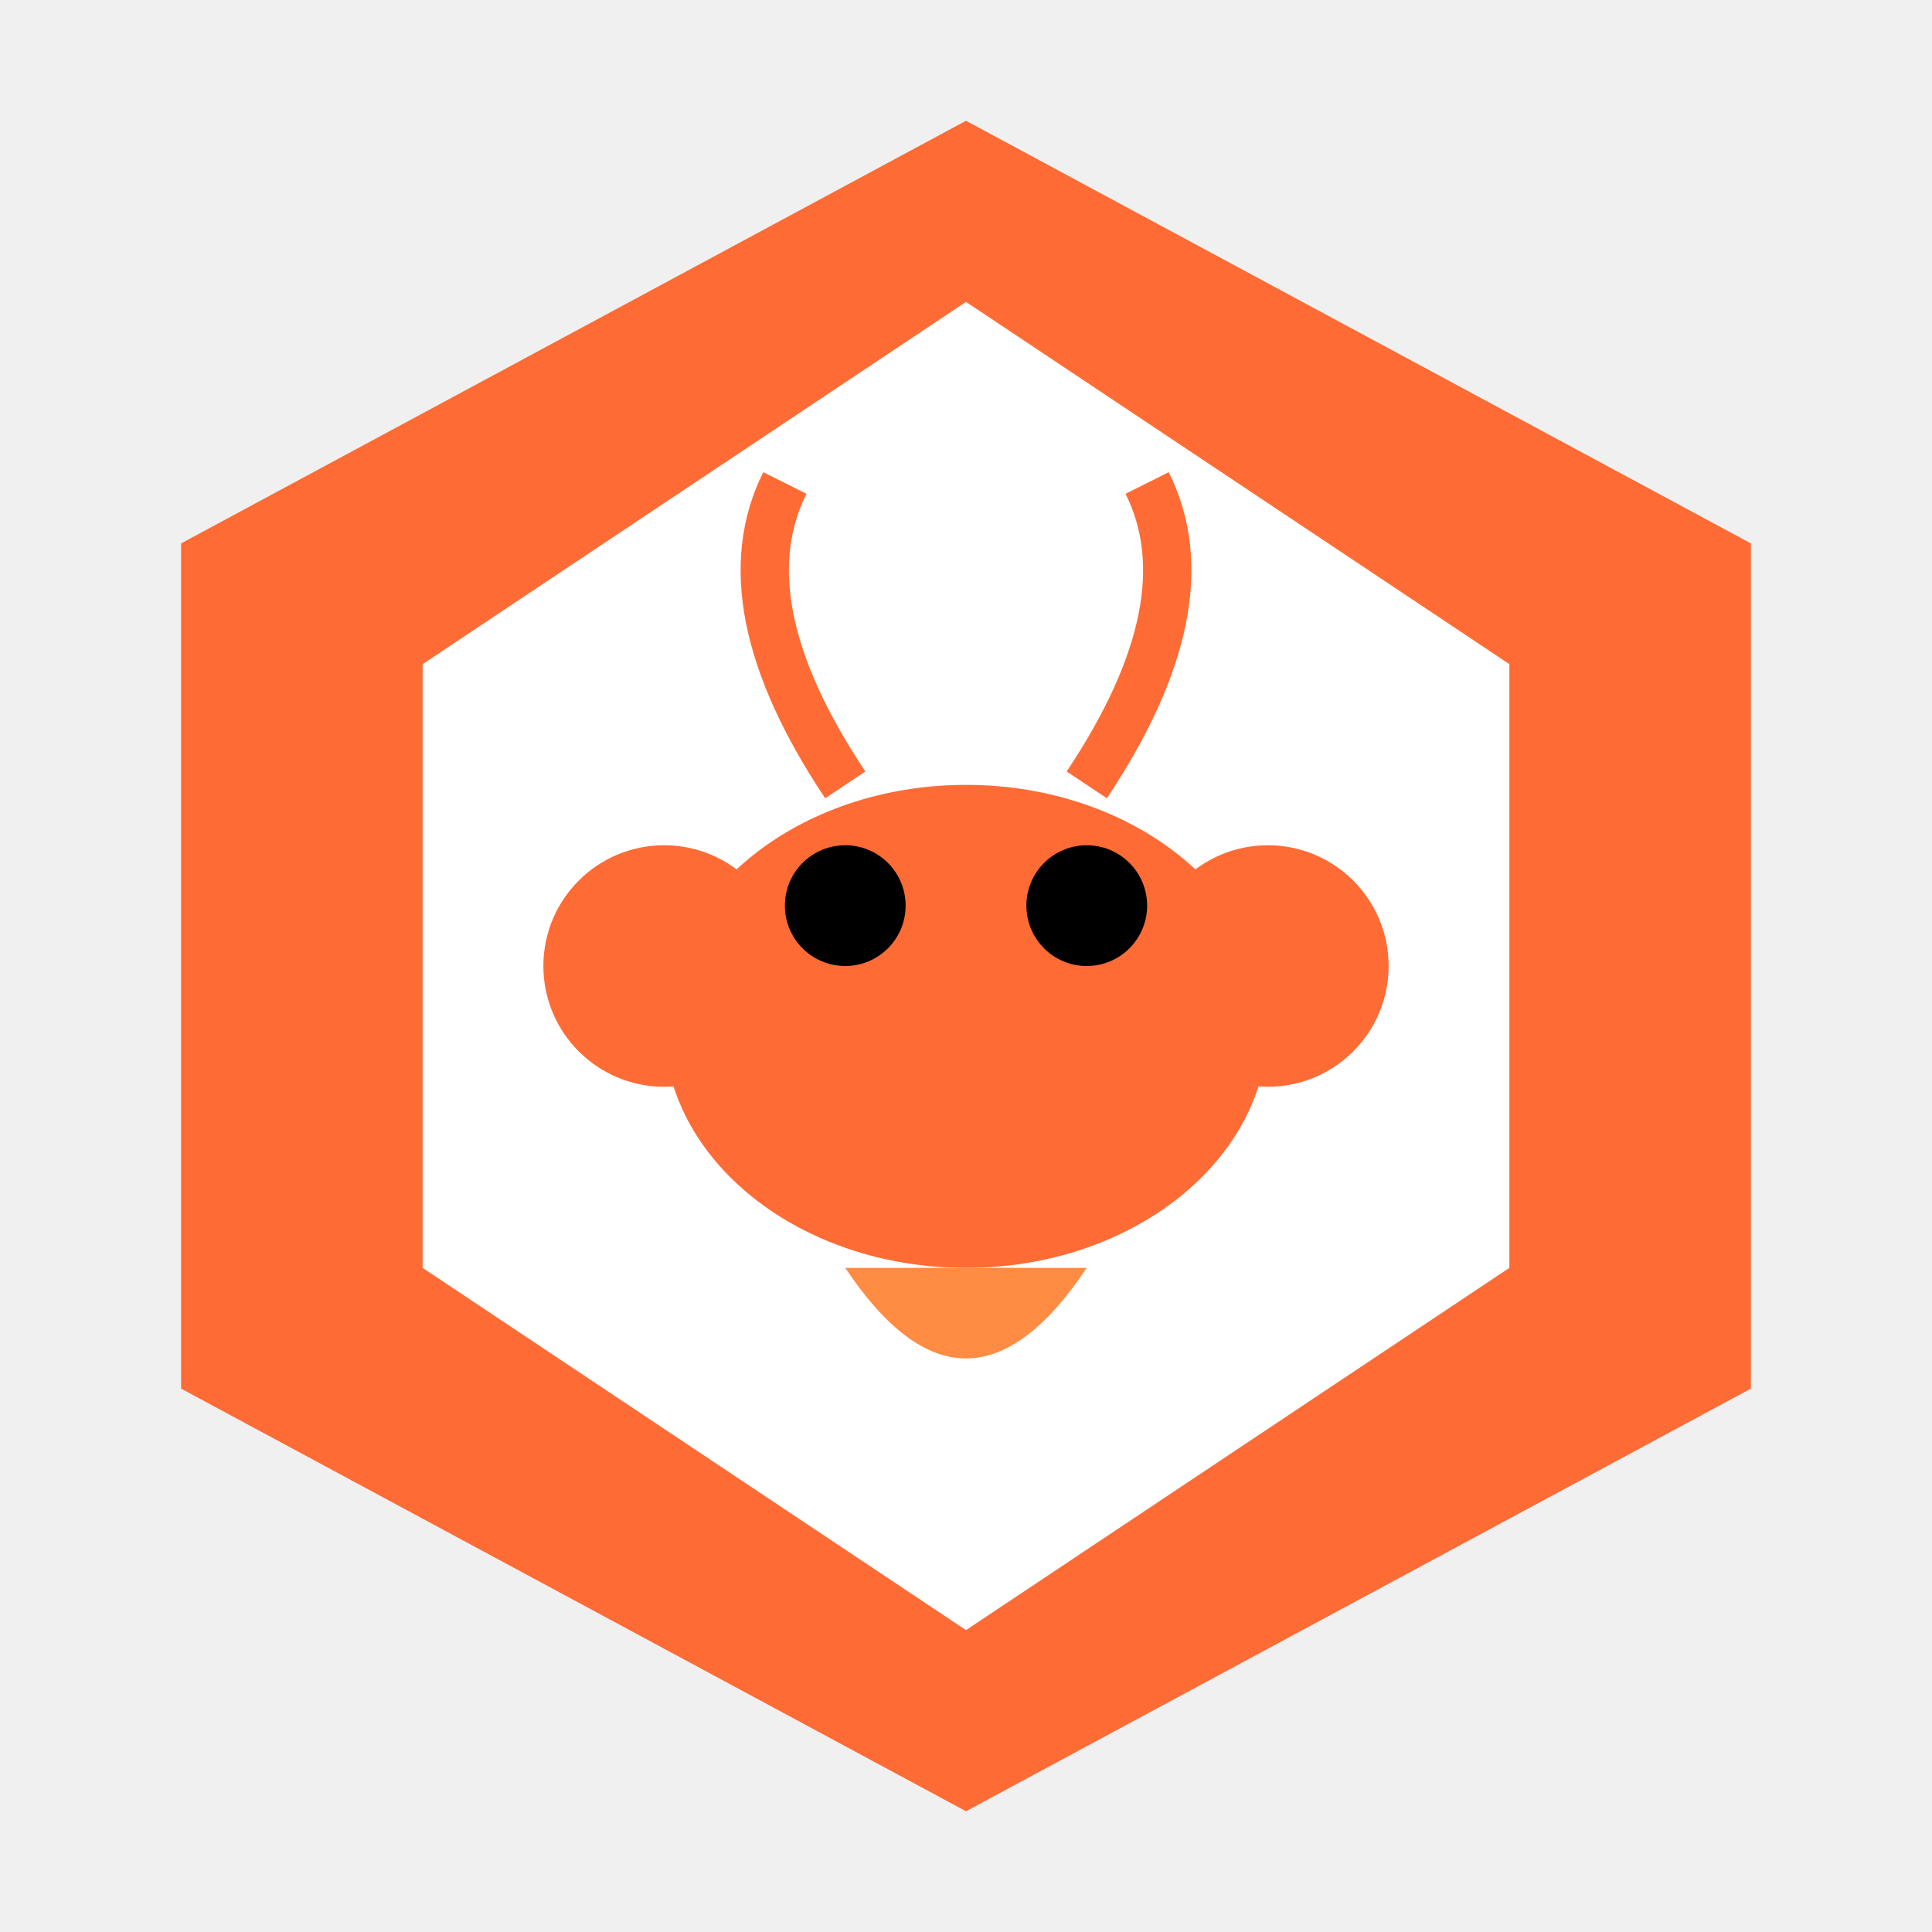
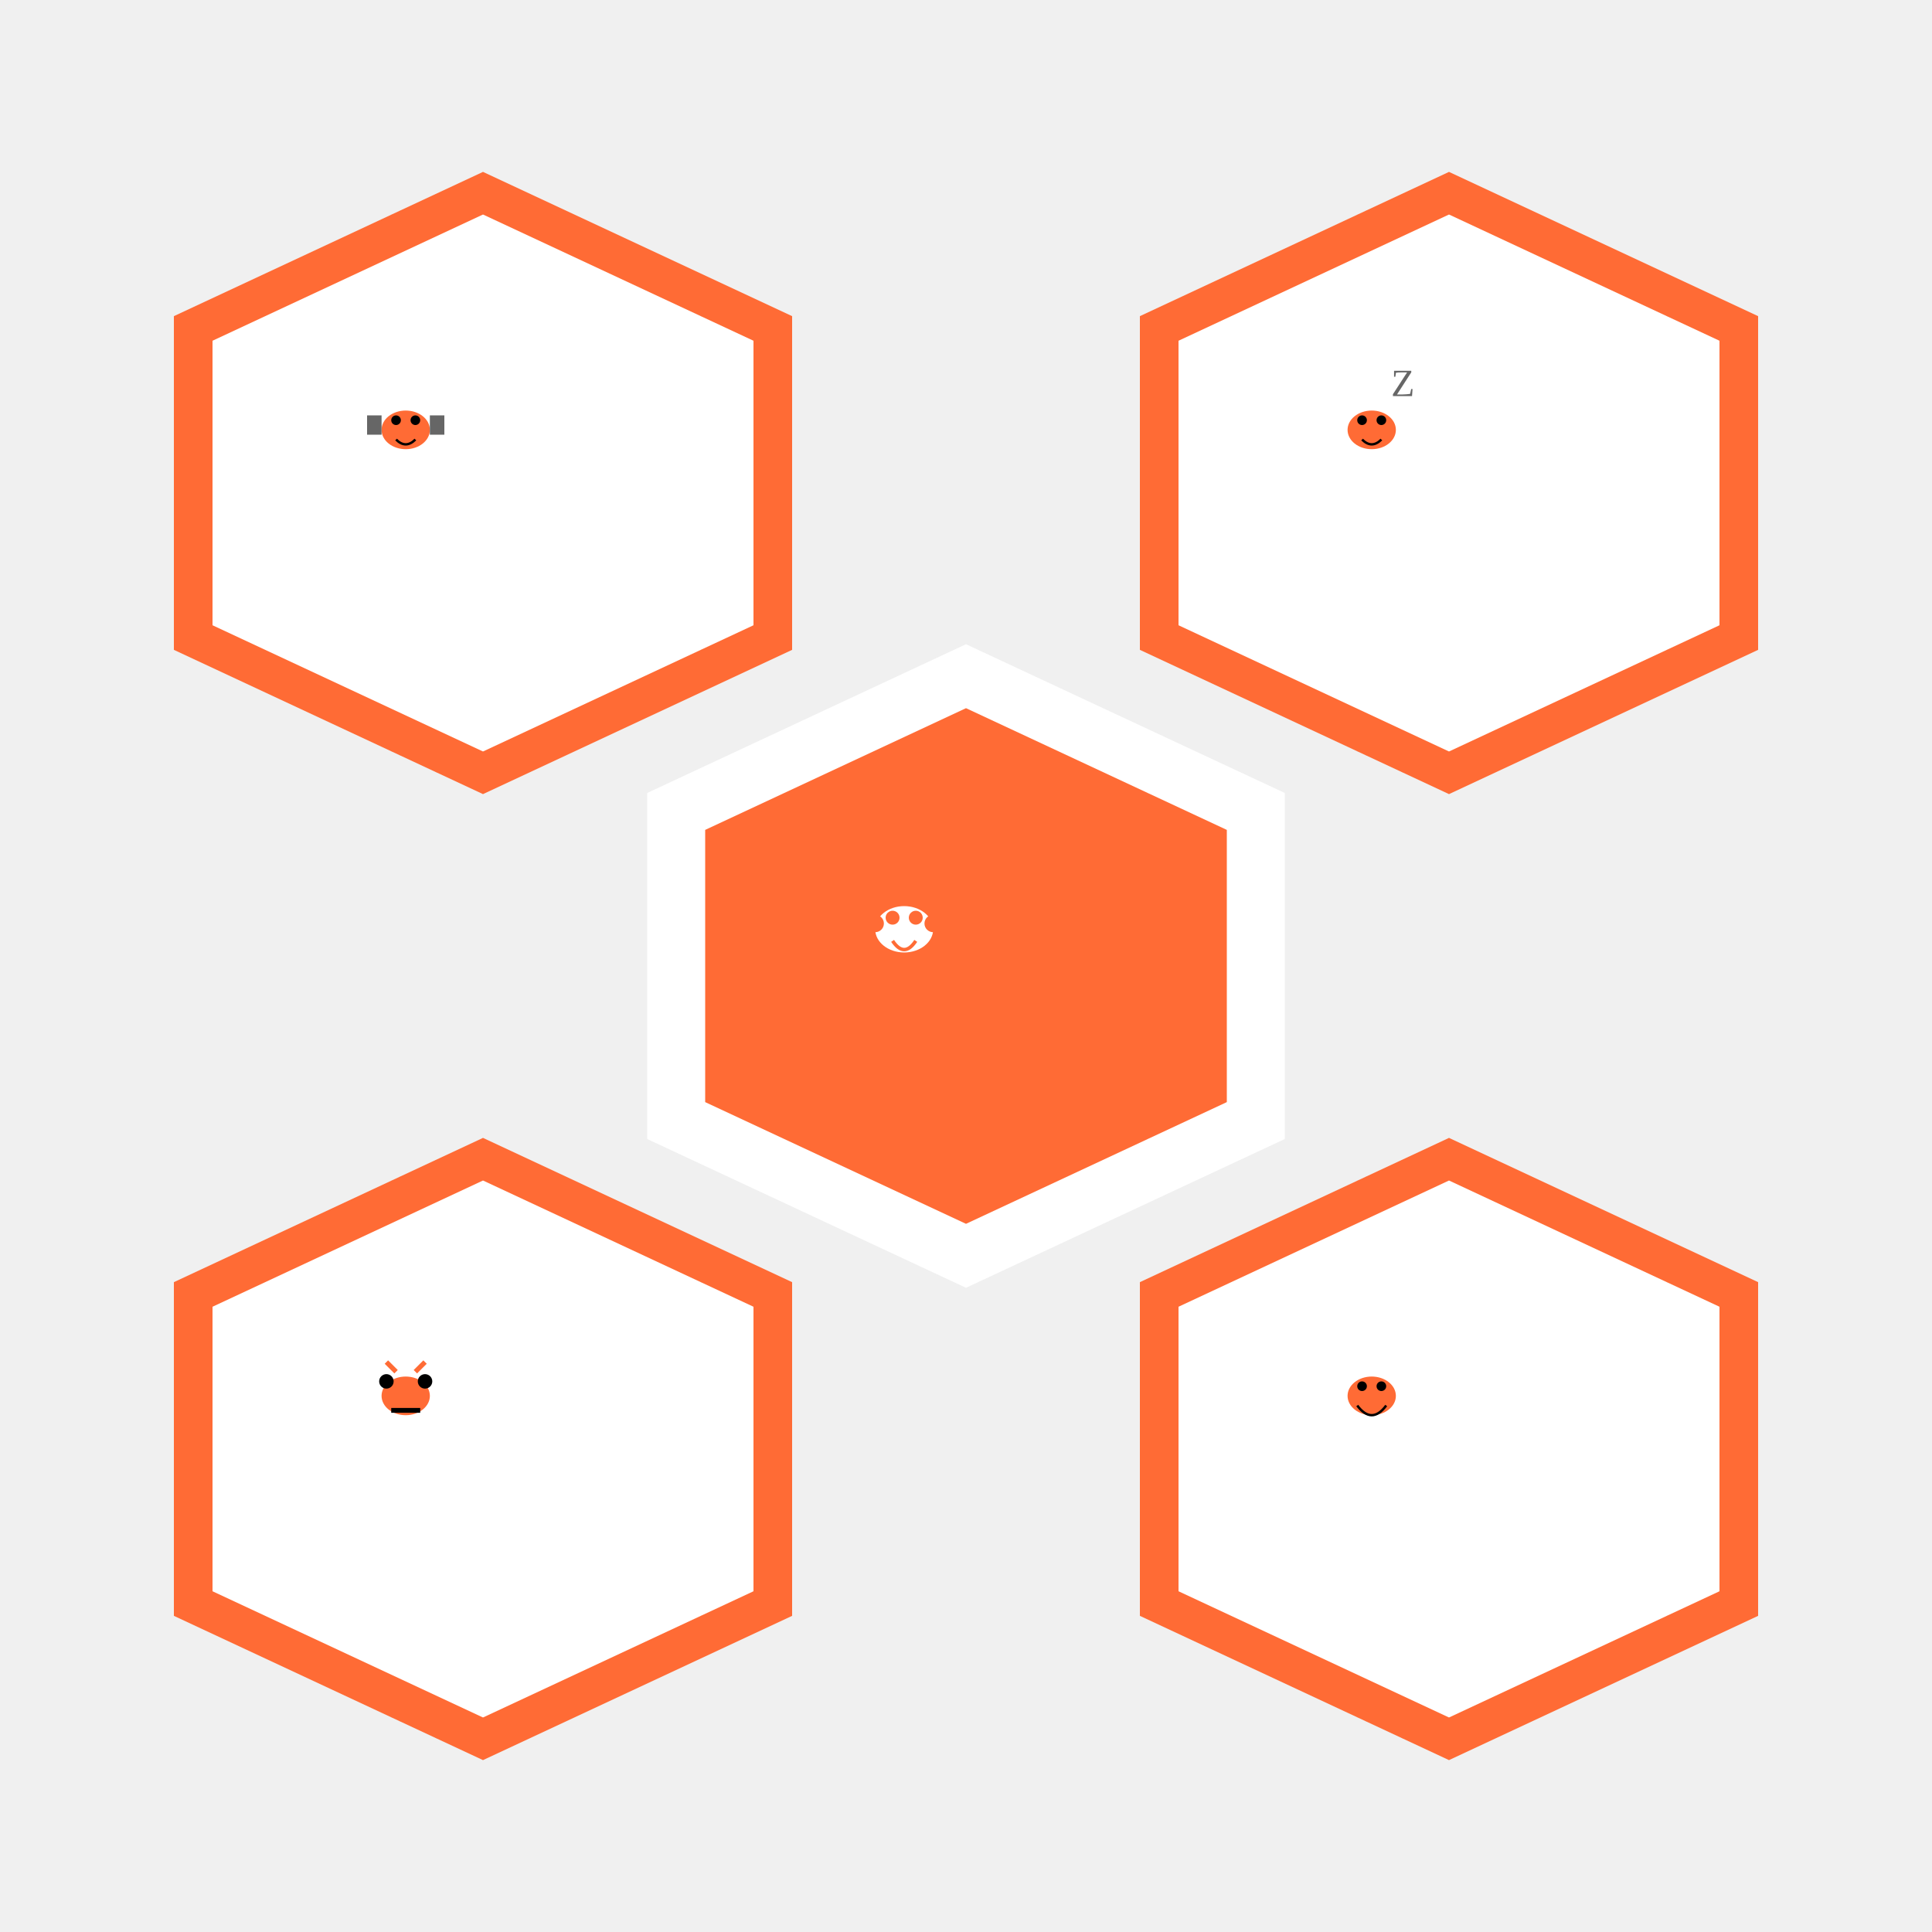
- <svg xmlns="http://www.w3.org/2000/svg" viewBox="0 0 32 32">
-   <polygon points="16,2 29,9 29,23 16,30 3,23 3,9" fill="#FF6B35" />
-   <polygon points="16,5 25,11 25,21 16,27 7,21 7,11" fill="#fff" />
-   <ellipse cx="16" cy="17" rx="5" ry="4" fill="#FF6B35" />
-   <circle cx="14" cy="15" r="1" fill="#000" />
-   <circle cx="18" cy="15" r="1" fill="#000" />
-   <circle cx="11" cy="16" r="2" fill="#FF6B35" />
-   <circle cx="21" cy="16" r="2" fill="#FF6B35" />
-   <path d="M14,13 Q12,10 13,8" stroke="#FF6B35" stroke-width="0.8" fill="none" />
-   <path d="M18,13 Q20,10 19,8" stroke="#FF6B35" stroke-width="0.8" fill="none" />
-   <path d="M14,21 Q16,24 18,21" fill="#FF8C42" />
+ <svg xmlns="http://www.w3.org/2000/svg" viewBox="0 0 100 100">
+   <defs>
+     <linearGradient id="g" x1="0%" y1="0%" x2="100%" y2="100%">
+       <stop offset="0%" style="stop-color:#FF6B35" />
+       <stop offset="100%" style="stop-color:#FF8C42" />
+     </linearGradient>
+   </defs>
+   <polygon points="25,10 40,17 40,33 25,40 10,33 10,17" fill="#fff" stroke="#FF6B35" stroke-width="2" />
+   <g transform="translate(17,18) scale(0.25)">
+     <ellipse cx="16" cy="17" rx="5" ry="4" fill="#FF6B35" />
+     <circle cx="14" cy="15" r="1" fill="#000" />
+     <circle cx="18" cy="15" r="1" fill="#000" />
+     <path d="M14,19 Q16,21 18,19" stroke="#000" stroke-width="0.5" fill="none" />
+     <rect x="8" y="14" width="3" height="4" fill="#666" />
+     <rect x="21" y="14" width="3" height="4" fill="#666" />
+   </g>
+   <polygon points="75,10 90,17 90,33 75,40 60,33 60,17" fill="#fff" stroke="#FF6B35" stroke-width="2" />
+   <g transform="translate(67,18) scale(0.25)">
+     <ellipse cx="16" cy="17" rx="5" ry="4" fill="#FF6B35" />
+     <circle cx="14" cy="15" r="1" fill="#000" />
+     <circle cx="18" cy="15" r="1" fill="#000" />
+     <path d="M14,19 Q16,21 18,19" stroke="#000" stroke-width="0.5" fill="none" />
+     <text x="20" y="10" font-size="8" fill="#666">Z</text>
+   </g>
+   <polygon points="25,60 40,67 40,83 25,90 10,83 10,67" fill="#fff" stroke="#FF6B35" stroke-width="2" />
+   <g transform="translate(17,68) scale(0.25)">
+     <ellipse cx="16" cy="17" rx="5" ry="4" fill="#FF6B35" />
+     <circle cx="12" cy="14" r="1.5" fill="#000" />
+     <circle cx="20" cy="14" r="1.5" fill="#000" />
+     <path d="M13,20 L19,20" stroke="#000" stroke-width="1" />
+     <path d="M12,10 L14,12" stroke="#FF6B35" stroke-width="1" />
+     <path d="M20,10 L18,12" stroke="#FF6B35" stroke-width="1" />
+   </g>
+   <polygon points="75,60 90,67 90,83 75,90 60,83 60,67" fill="#fff" stroke="#FF6B35" stroke-width="2" />
+   <g transform="translate(67,68) scale(0.25)">
+     <ellipse cx="16" cy="17" rx="5" ry="4" fill="#FF6B35" />
+     <circle cx="14" cy="15" r="1" fill="#000" />
+     <circle cx="18" cy="15" r="1" fill="#000" />
+     <path d="M13,19 Q16,23 19,19" stroke="#000" stroke-width="0.5" fill="none" />
+   </g>
+   <polygon points="50,35 65,42 65,58 50,65 35,58 35,42" fill="#fff" stroke="#FF6B35" stroke-width="2" />
+   <g transform="translate(42,43) scale(0.25)">
+     <ellipse cx="16" cy="17" rx="5" ry="4" fill="#FF6B35" />
+     <circle cx="14" cy="15" r="1" fill="#000" />
+     <circle cx="18" cy="15" r="1" fill="#000" />
+     <path d="M14,19 Q16,17 18,19" stroke="#000" stroke-width="0.5" fill="none" />
+     <circle cx="12" cy="18" r="1" fill="#66CCFF" />
+     <circle cx="20" cy="18" r="1" fill="#66CCFF" />
+   </g>
+   <polygon points="50,35 65,42 65,58 50,65 35,58 35,42" fill="#FF6B35" stroke="#fff" stroke-width="3" />
+   <g transform="translate(42,43) scale(0.3)">
+     <ellipse cx="16" cy="17" rx="5" ry="4" fill="#fff" />
+     <circle cx="14" cy="15" r="1.2" fill="#FF6B35" />
+     <circle cx="18" cy="15" r="1.2" fill="#FF6B35" />
+     <path d="M14,19 Q16,22 18,19" stroke="#FF6B35" stroke-width="0.6" fill="none" />
+     <circle cx="11" cy="16" r="1.5" fill="#FF6B35" />
+     <circle cx="21" cy="16" r="1.5" fill="#FF6B35" />
+   </g>
</svg>
